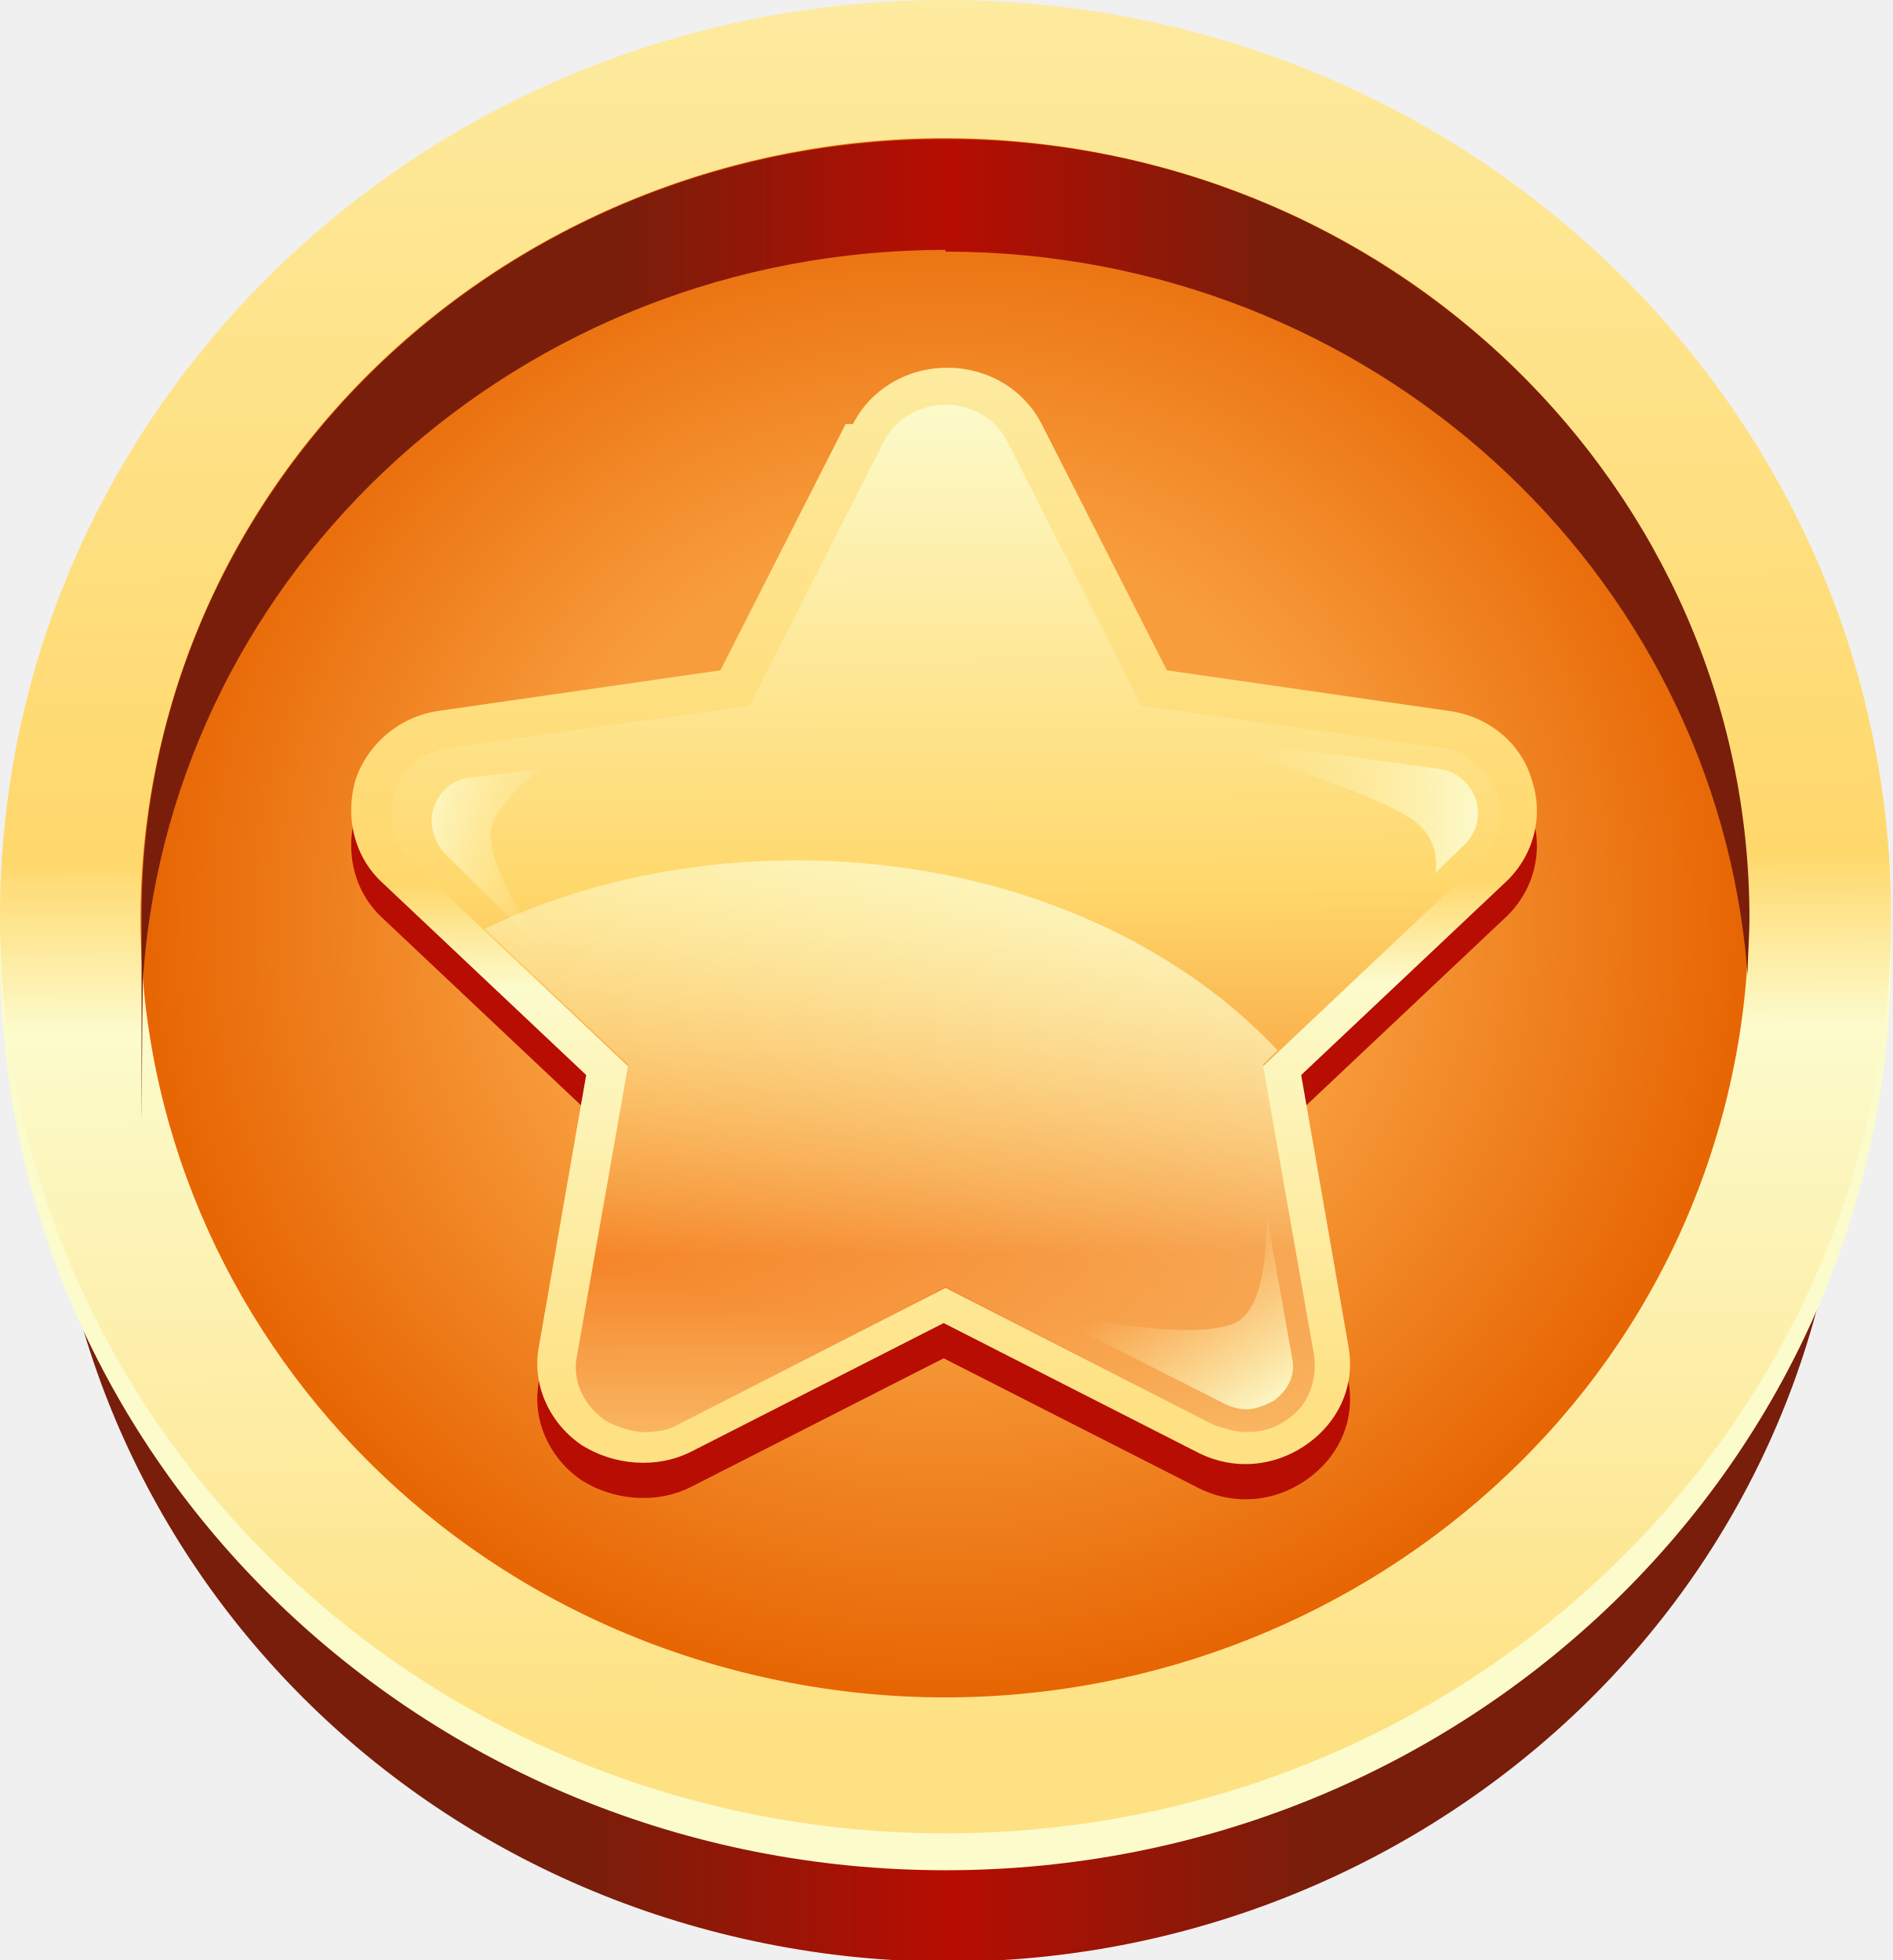
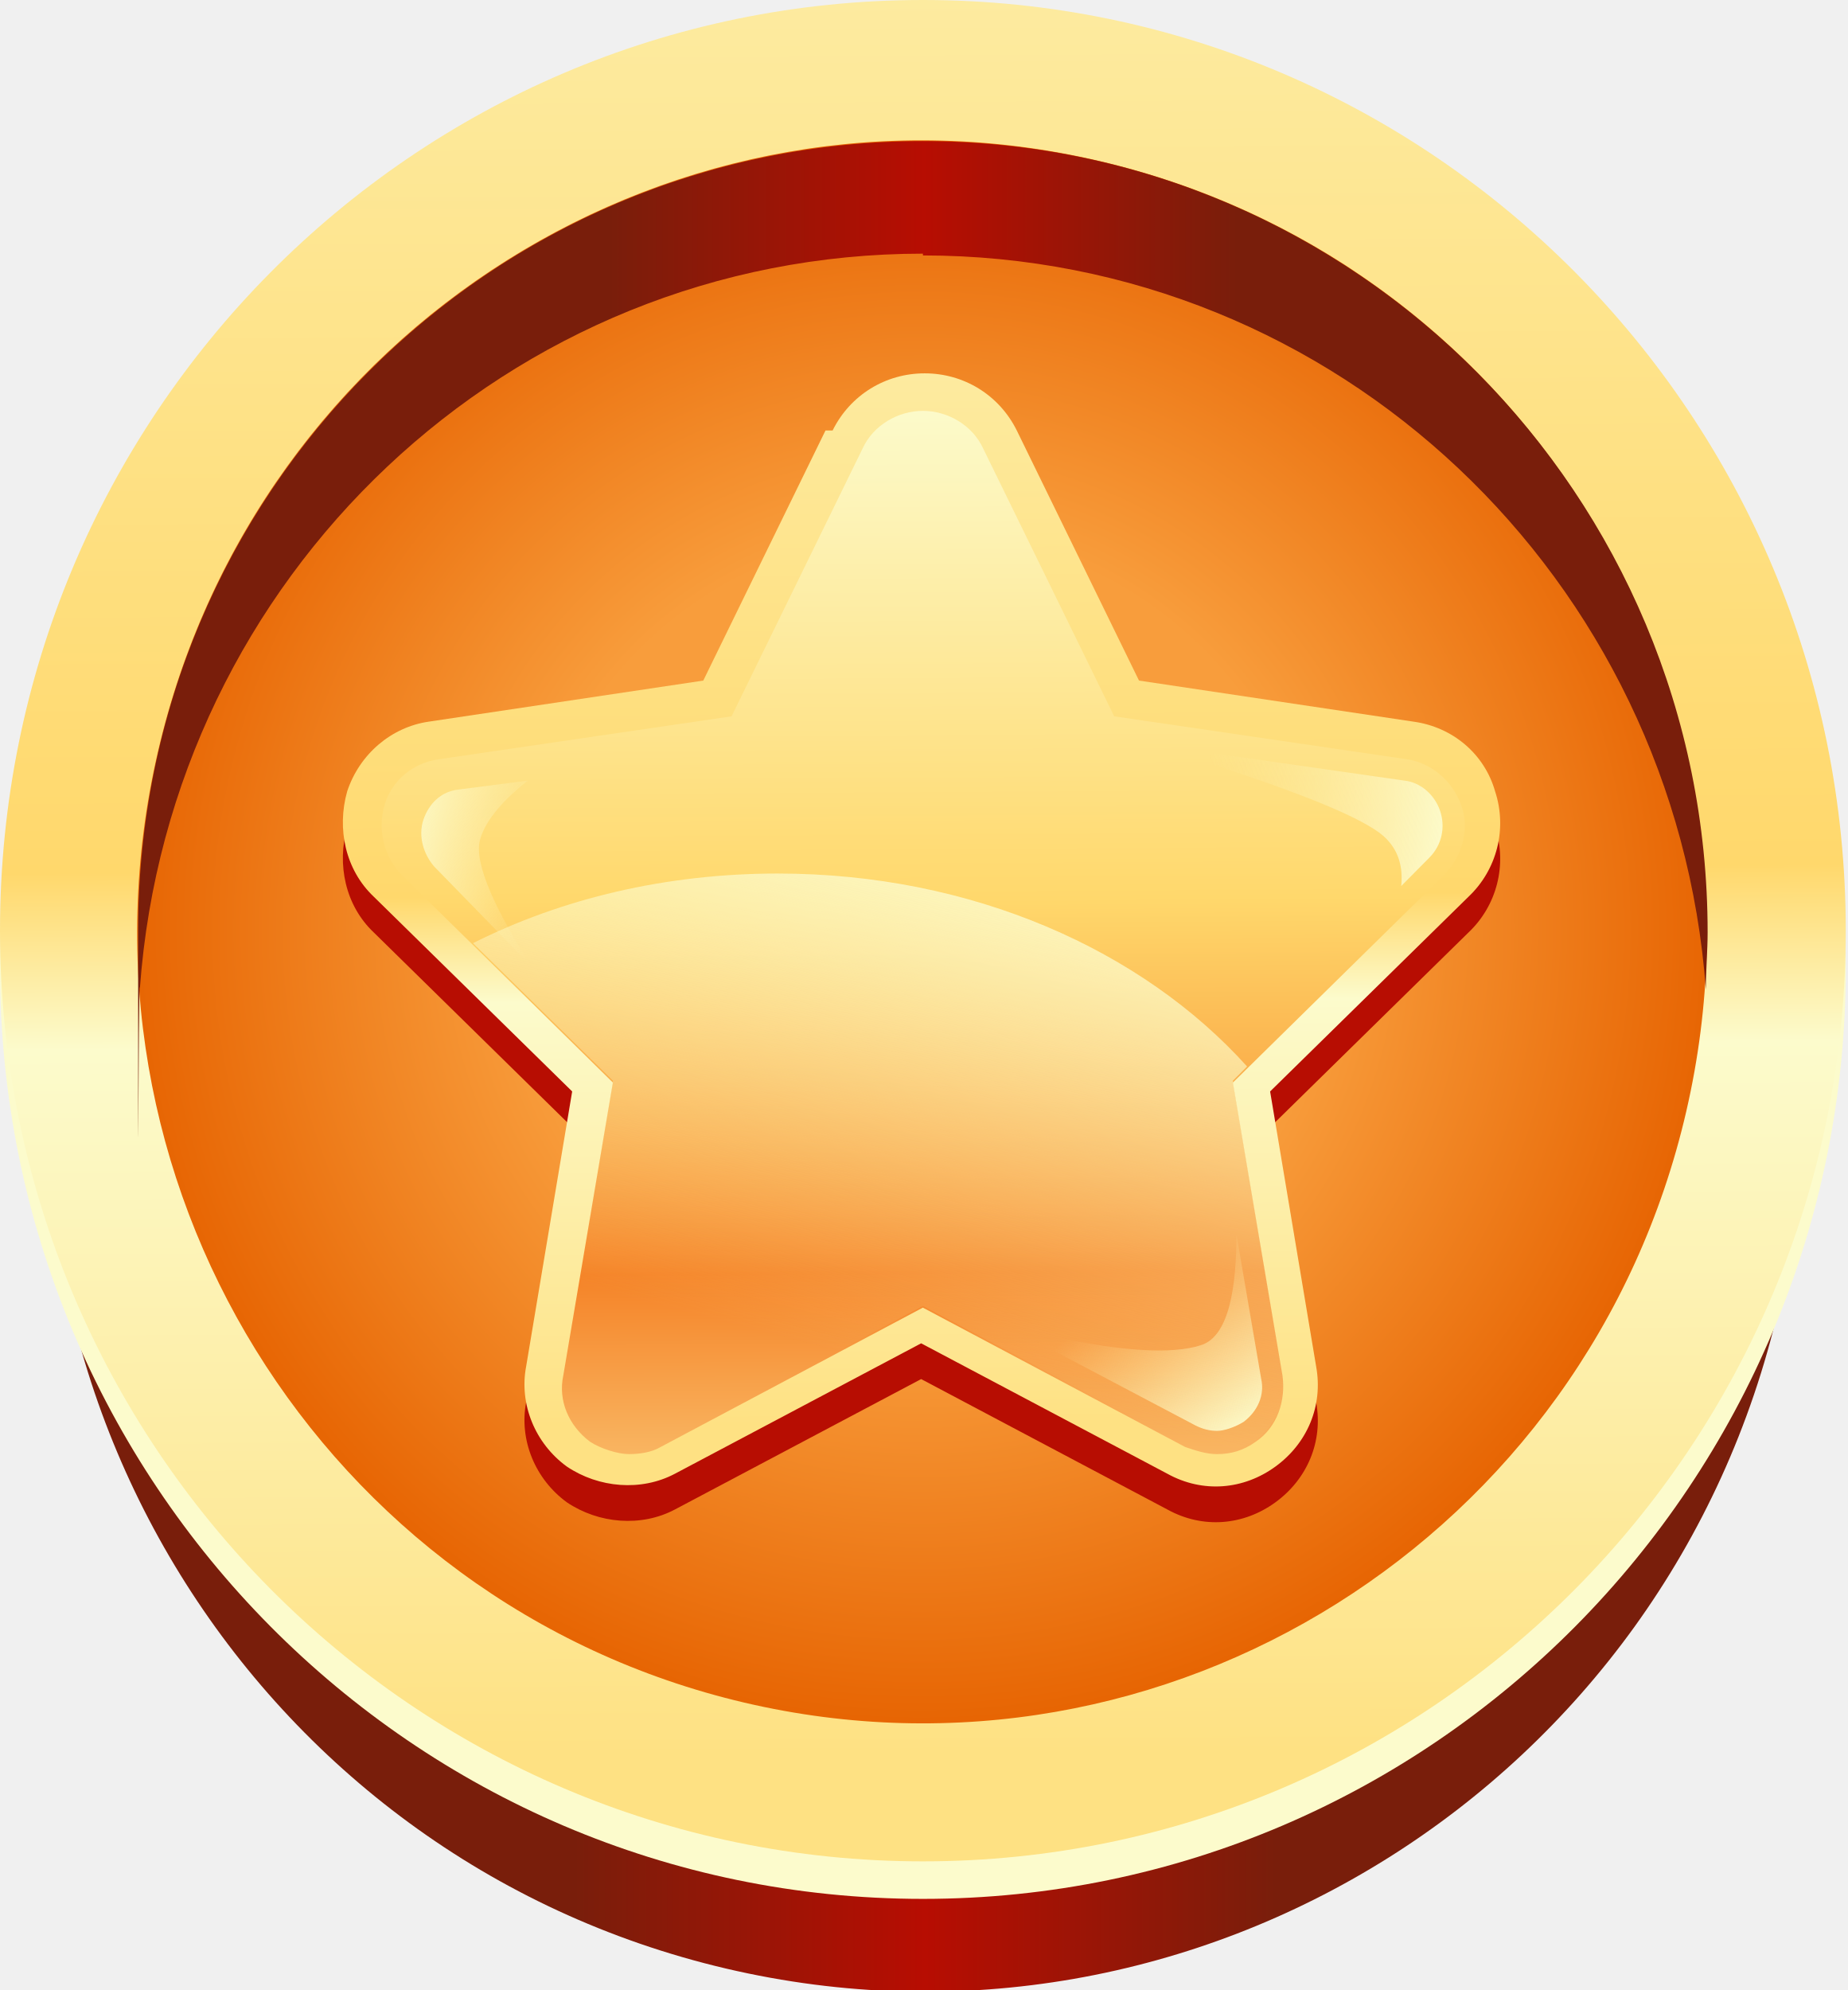
- <svg xmlns="http://www.w3.org/2000/svg" width="28" height="29" viewBox="0 0 28 29" fill="none">
-   <g clip-path="url(#clip0_3277_12179)">
-     <path d="M26.956 19.057C28.619 12.125 24.173 5.199 17.025 3.586C9.877 1.973 2.734 6.284 1.07 13.216C-0.593 20.147 3.853 27.074 11.001 28.687C18.149 30.3 25.293 25.988 26.956 19.057Z" fill="url(#paint0_linear_3277_12179)" />
-     <path d="M13.987 27.672C21.711 27.672 27.973 21.6 27.973 14.11C27.973 6.619 21.711 0.547 13.987 0.547C6.262 0.547 0 6.619 0 14.11C0 21.6 6.262 27.672 13.987 27.672Z" fill="#FCFBCC" />
-     <path d="M13.987 27.126C21.711 27.126 27.973 21.053 27.973 13.563C27.973 6.072 21.711 0 13.987 0C6.262 0 0 6.072 0 13.563C0 21.053 6.262 27.126 13.987 27.126Z" fill="url(#paint1_linear_3277_12179)" />
-     <path d="M25.557 16.193C27.046 9.99 23.067 3.791 16.669 2.347C10.272 0.904 3.879 4.762 2.391 10.966C0.902 17.169 4.881 23.368 11.278 24.812C17.676 26.255 24.068 22.397 25.557 16.193Z" fill="url(#paint2_radial_3277_12179)" />
-     <path d="M13.986 3.723C20.268 3.723 25.396 8.435 25.852 14.422C25.852 14.136 25.879 13.849 25.879 13.589C25.879 7.211 20.537 2.057 13.986 2.057C7.436 2.057 2.094 7.185 2.094 13.563C2.094 19.941 2.094 14.136 2.121 14.396C2.577 8.409 7.704 3.697 13.986 3.697V3.723Z" fill="url(#paint3_linear_3277_12179)" />
-     <path d="M12.617 6.794C12.885 6.274 13.422 5.961 14.013 5.961C14.604 5.961 15.14 6.274 15.409 6.794L17.261 10.439L21.422 11.038C22.013 11.116 22.496 11.506 22.657 12.053C22.845 12.6 22.684 13.198 22.255 13.589L19.248 16.426L19.946 20.435C20.053 21.008 19.811 21.555 19.328 21.893C18.845 22.232 18.228 22.284 17.691 21.997L13.959 20.097L10.228 21.997C9.718 22.258 9.073 22.206 8.59 21.893C8.107 21.555 7.865 20.982 7.973 20.435L8.671 16.426L5.664 13.589C5.234 13.198 5.1 12.6 5.261 12.053C5.449 11.506 5.932 11.116 6.496 11.038L10.657 10.439L12.509 6.794H12.617Z" fill="#B70D02" />
-     <path d="M12.617 6.274C12.885 5.753 13.422 5.441 14.013 5.441C14.604 5.441 15.14 5.753 15.409 6.274L17.261 9.918L21.422 10.517C22.013 10.595 22.496 10.986 22.657 11.532C22.845 12.079 22.684 12.678 22.255 13.068L19.248 15.906L19.946 19.915C20.053 20.487 19.811 21.034 19.328 21.372C18.845 21.711 18.228 21.763 17.691 21.477L13.959 19.576L10.228 21.477C9.718 21.737 9.073 21.685 8.59 21.372C8.107 21.034 7.865 20.461 7.973 19.915L8.671 15.906L5.664 13.068C5.234 12.678 5.1 12.079 5.261 11.532C5.449 10.986 5.932 10.595 6.496 10.517L10.657 9.918L12.509 6.274H12.617Z" fill="url(#paint4_linear_3277_12179)" />
-     <path d="M18.444 21.19C18.283 21.19 18.122 21.138 17.96 21.086L13.987 19.056L10.014 21.086C9.88 21.164 9.692 21.19 9.531 21.19C9.37 21.19 9.101 21.112 8.94 21.008C8.618 20.774 8.457 20.41 8.538 20.045L9.289 15.776L6.095 12.756C5.826 12.496 5.719 12.105 5.826 11.741C5.934 11.376 6.256 11.116 6.659 11.064L11.088 10.439L13.075 6.534C13.236 6.196 13.611 5.988 13.987 5.988C14.363 5.988 14.739 6.196 14.9 6.534L16.887 10.439L21.316 11.064C21.692 11.116 22.014 11.376 22.148 11.741C22.283 12.105 22.148 12.496 21.88 12.756L18.685 15.776L19.437 20.045C19.491 20.41 19.357 20.8 19.034 21.008C18.846 21.138 18.659 21.19 18.444 21.19Z" fill="url(#paint5_linear_3277_12179)" />
-     <path d="M18.739 17.988C18.739 18.743 18.632 19.472 18.202 19.602C17.289 19.889 15.195 19.29 15.195 19.29L18.122 20.774C18.229 20.826 18.336 20.852 18.444 20.852C18.551 20.852 18.712 20.8 18.846 20.722C19.061 20.566 19.169 20.331 19.115 20.097L18.739 17.988Z" fill="url(#paint6_linear_3277_12179)" />
-     <path d="M21.29 11.376L17.316 10.829C17.316 10.829 20.35 11.662 20.967 12.183C21.209 12.391 21.263 12.652 21.236 12.912L21.665 12.495C21.853 12.313 21.907 12.053 21.826 11.819C21.746 11.584 21.531 11.402 21.29 11.376Z" fill="url(#paint7_linear_3277_12179)" />
-     <path d="M8 11.376L6.953 11.506C6.685 11.532 6.497 11.715 6.416 11.949C6.336 12.183 6.416 12.444 6.577 12.626L8.054 14.084C7.571 13.355 7.168 12.6 7.275 12.235C7.356 11.949 7.651 11.636 8 11.376Z" fill="url(#paint8_linear_3277_12179)" />
-     <path d="M11.785 12.73C10.094 12.73 8.51 13.094 7.168 13.745L9.289 15.749L8.537 20.019C8.483 20.383 8.618 20.774 8.94 20.982C9.128 21.112 9.316 21.164 9.53 21.164C9.745 21.164 9.853 21.112 10.014 21.06L13.987 19.03L17.96 21.06C18.094 21.138 18.282 21.164 18.443 21.164C18.604 21.164 18.873 21.086 19.034 20.982C19.356 20.748 19.517 20.383 19.436 20.019L18.685 15.749L18.899 15.541C17.316 13.849 14.738 12.73 11.785 12.73Z" fill="url(#paint9_linear_3277_12179)" />
+ <svg xmlns="http://www.w3.org/2000/svg" width="26" height="28" viewBox="0 0 26 28" fill="none">
+   <g clip-path="url(#clip0_4139_6443)">
+     <path d="M25.031 18.4C26.575 11.707 22.447 5.019 15.809 3.462C9.172 1.905 2.539 6.068 0.994 12.76C-0.551 19.453 3.578 26.14 10.216 27.698C16.853 29.255 23.486 25.092 25.031 18.4Z" fill="url(#paint0_linear_4139_6443)" />
+     <path d="M12.988 26.718C20.16 26.718 25.975 20.855 25.975 13.623C25.975 6.39 20.16 0.527 12.988 0.527C5.815 0.527 0 6.39 0 13.623C0 20.855 5.815 26.718 12.988 26.718Z" fill="#FCFBCC" />
+     <path d="M12.988 26.19C20.16 26.19 25.975 20.327 25.975 13.095C25.975 5.863 20.16 0 12.988 0C5.815 0 0 5.863 0 13.095C0 20.327 5.815 26.19 12.988 26.19Z" fill="url(#paint1_linear_4139_6443)" />
+     <path d="M23.731 15.635C25.114 9.646 21.419 3.66 15.478 2.267C9.538 0.873 3.602 4.598 2.22 10.588C0.837 16.577 4.532 22.562 10.473 23.956C16.413 25.35 22.349 21.625 23.731 15.635Z" fill="url(#paint2_radial_4139_6443)" />
+     <path d="M12.988 3.594C18.821 3.594 23.582 8.143 24.006 13.924C24.006 13.648 24.031 13.371 24.031 13.12C24.031 6.962 19.07 1.985 12.988 1.985C6.905 1.985 1.944 6.937 1.944 13.095C1.944 19.253 1.944 13.648 1.969 13.899C2.393 8.118 7.154 3.569 12.988 3.569V3.594Z" fill="url(#paint3_linear_4139_6443)" />
+     <path d="M11.717 6.56C11.966 6.057 12.464 5.756 13.013 5.756C13.561 5.756 14.06 6.057 14.309 6.56L16.029 10.079L19.893 10.657C20.442 10.732 20.89 11.11 21.04 11.637C21.214 12.165 21.065 12.743 20.666 13.12L17.874 15.86L18.522 19.731C18.622 20.284 18.397 20.811 17.949 21.138C17.5 21.465 16.927 21.515 16.428 21.239L12.963 19.404L9.498 21.239C9.024 21.49 8.426 21.44 7.977 21.138C7.529 20.811 7.304 20.259 7.404 19.731L8.052 15.86L5.26 13.12C4.861 12.743 4.737 12.165 4.886 11.637C5.061 11.11 5.51 10.732 6.033 10.657L9.897 10.079L11.617 6.56H11.717Z" fill="#B70D02" />
+     <path d="M11.717 6.057C11.966 5.555 12.464 5.253 13.013 5.253C13.561 5.253 14.06 5.555 14.309 6.057L16.029 9.576L19.893 10.154C20.442 10.23 20.89 10.607 21.04 11.134C21.214 11.662 21.065 12.24 20.666 12.617L17.874 15.357L18.522 19.228C18.622 19.781 18.397 20.309 17.949 20.635C17.5 20.962 16.927 21.012 16.428 20.736L12.963 18.901L9.498 20.736C9.024 20.987 8.426 20.937 7.977 20.635C7.529 20.309 7.304 19.756 7.404 19.228L8.052 15.357L5.26 12.617C4.861 12.24 4.737 11.662 4.886 11.134C5.061 10.607 5.51 10.23 6.033 10.154L9.897 9.576L11.617 6.057H11.717Z" fill="url(#paint4_linear_4139_6443)" />
+     <path d="M17.125 20.46C16.976 20.46 16.826 20.41 16.677 20.359L12.987 18.399L9.298 20.359C9.173 20.435 8.999 20.46 8.849 20.46C8.7 20.46 8.451 20.384 8.301 20.284C8.002 20.058 7.852 19.706 7.927 19.354L8.625 15.232L5.659 12.316C5.409 12.065 5.31 11.688 5.409 11.336C5.509 10.984 5.808 10.733 6.182 10.682L10.295 10.079L12.14 6.309C12.29 5.982 12.639 5.781 12.987 5.781C13.336 5.781 13.685 5.982 13.835 6.309L15.68 10.079L19.793 10.682C20.142 10.733 20.441 10.984 20.566 11.336C20.69 11.688 20.566 12.065 20.316 12.316L17.35 15.232L18.048 19.354C18.098 19.706 17.973 20.083 17.674 20.284C17.499 20.41 17.325 20.46 17.125 20.46Z" fill="url(#paint5_linear_4139_6443)" />
+     <path d="M17.4 17.368C17.4 18.097 17.3 18.801 16.901 18.927C16.054 19.203 14.109 18.625 14.109 18.625L16.826 20.058C16.926 20.108 17.026 20.133 17.126 20.133C17.225 20.133 17.375 20.083 17.5 20.007C17.699 19.857 17.799 19.63 17.749 19.404L17.4 17.368Z" fill="url(#paint6_linear_4139_6443)" />
+     <path d="M19.768 10.984L16.079 10.456C16.079 10.456 18.896 11.26 19.469 11.763C19.694 11.964 19.744 12.216 19.719 12.467L20.117 12.065C20.292 11.889 20.342 11.637 20.267 11.411C20.192 11.185 19.993 11.009 19.768 10.984Z" fill="url(#paint7_linear_4139_6443)" />
+     <path d="M7.429 10.983L6.457 11.109C6.207 11.134 6.033 11.31 5.958 11.536C5.883 11.763 5.958 12.014 6.108 12.19L7.479 13.597C7.03 12.894 6.656 12.165 6.756 11.813C6.831 11.536 7.105 11.235 7.429 10.983Z" fill="url(#paint8_linear_4139_6443)" />
+     <path d="M10.944 12.291C9.373 12.291 7.903 12.643 6.656 13.271L8.626 15.207L7.928 19.329C7.878 19.681 8.002 20.058 8.302 20.259C8.476 20.384 8.65 20.435 8.85 20.435C9.049 20.435 9.149 20.384 9.299 20.334L12.988 18.374L16.677 20.334C16.802 20.41 16.977 20.435 17.126 20.435C17.276 20.435 17.525 20.359 17.674 20.259C17.974 20.032 18.123 19.681 18.048 19.329L17.35 15.207L17.55 15.006C16.079 13.372 13.686 12.291 10.944 12.291Z" fill="url(#paint9_linear_4139_6443)" />
  </g>
  <defs>
-     <linearGradient id="paint0_linear_3277_12179" x1="0.719" y1="16.13" x2="27.323" y2="16.13" gradientUnits="userSpaceOnUse">
+     <linearGradient id="paint0_linear_4139_6443" x1="0.668" y1="15.574" x2="25.371" y2="15.574" gradientUnits="userSpaceOnUse">
      <stop offset="0.3" stop-color="#791E0B" />
      <stop offset="0.5" stop-color="#B70D02" />
      <stop offset="0.7" stop-color="#791E0B" />
    </linearGradient>
-     <linearGradient id="paint1_linear_3277_12179" x1="13.933" y1="-0.208" x2="14.059" y2="25.538" gradientUnits="userSpaceOnUse">
+     <linearGradient id="paint1_linear_4139_6443" x1="12.938" y1="-0.201" x2="13.064" y2="24.657" gradientUnits="userSpaceOnUse">
      <stop stop-color="#FDEBA0" />
      <stop offset="0.5" stop-color="#FFD86C" />
      <stop offset="0.6" stop-color="#FCFBCC" />
      <stop offset="1" stop-color="#FEE183" />
    </linearGradient>
-     <radialGradient id="paint2_radial_3277_12179" cx="0" cy="0" r="1" gradientUnits="userSpaceOnUse" gradientTransform="translate(13.9655 13.5605) scale(11.8926 11.5323)">
+     <radialGradient id="paint2_radial_4139_6443" cx="0" cy="0" r="1" gradientUnits="userSpaceOnUse" gradientTransform="translate(12.9676 13.093) scale(11.0431 11.1346)">
      <stop offset="0.5" stop-color="#F89D3C" />
      <stop offset="1" stop-color="#E76503" />
    </radialGradient>
-     <linearGradient id="paint3_linear_3277_12179" x1="2.094" y1="8.226" x2="25.906" y2="8.226" gradientUnits="userSpaceOnUse">
+     <linearGradient id="paint3_linear_4139_6443" x1="1.944" y1="7.942" x2="24.056" y2="7.942" gradientUnits="userSpaceOnUse">
      <stop offset="0.3" stop-color="#791E0B" />
      <stop offset="0.5" stop-color="#B70D02" />
      <stop offset="0.7" stop-color="#791E0B" />
    </linearGradient>
-     <linearGradient id="paint4_linear_3277_12179" x1="13.959" y1="5.337" x2="14.035" y2="20.748" gradientUnits="userSpaceOnUse">
+     <linearGradient id="paint4_linear_4139_6443" x1="12.963" y1="5.152" x2="13.039" y2="20.032" gradientUnits="userSpaceOnUse">
      <stop stop-color="#FDEBA0" />
      <stop offset="0.5" stop-color="#FFD86C" />
      <stop offset="0.6" stop-color="#FCFBCC" />
      <stop offset="1" stop-color="#FEE183" />
    </linearGradient>
-     <linearGradient id="paint5_linear_3277_12179" x1="13.96" y1="5.831" x2="14.062" y2="24.002" gradientUnits="userSpaceOnUse">
+     <linearGradient id="paint5_linear_4139_6443" x1="12.963" y1="5.63" x2="13.064" y2="23.174" gradientUnits="userSpaceOnUse">
      <stop stop-color="#FCFBCC" />
      <stop offset="0.4" stop-color="#FFD86C" />
      <stop offset="0.7" stop-color="#F58327" />
      <stop offset="1" stop-color="#FDEBA0" />
    </linearGradient>
-     <linearGradient id="paint6_linear_3277_12179" x1="17.128" y1="18.847" x2="18.648" y2="21.026" gradientUnits="userSpaceOnUse">
+     <linearGradient id="paint6_linear_4139_6443" x1="15.904" y1="18.198" x2="17.391" y2="20.247" gradientUnits="userSpaceOnUse">
      <stop stop-color="#FDEBA0" stop-opacity="0" />
      <stop offset="1" stop-color="#FCFBCC" />
    </linearGradient>
-     <linearGradient id="paint7_linear_3277_12179" x1="18.256" y1="11.741" x2="21.958" y2="12.128" gradientUnits="userSpaceOnUse">
+     <linearGradient id="paint7_linear_4139_6443" x1="16.952" y1="11.336" x2="20.392" y2="11.682" gradientUnits="userSpaceOnUse">
      <stop stop-color="#FDEBA0" stop-opacity="0" />
      <stop offset="1" stop-color="#FCFBCC" />
    </linearGradient>
-     <linearGradient id="paint8_linear_3277_12179" x1="8.296" y1="12.782" x2="6.02" y2="12.285" gradientUnits="userSpaceOnUse">
+     <linearGradient id="paint8_linear_4139_6443" x1="7.703" y1="12.341" x2="5.583" y2="11.895" gradientUnits="userSpaceOnUse">
      <stop stop-color="#FDEBA0" stop-opacity="0" />
      <stop offset="1" stop-color="#FCFBCC" />
    </linearGradient>
-     <linearGradient id="paint9_linear_3277_12179" x1="14.631" y1="11.923" x2="12.757" y2="19.707" gradientUnits="userSpaceOnUse">
+     <linearGradient id="paint9_linear_4139_6443" x1="13.586" y1="11.512" x2="11.713" y2="18.995" gradientUnits="userSpaceOnUse">
      <stop stop-color="#FCFBCC" />
      <stop offset="1" stop-color="#FDEBA0" stop-opacity="0" />
    </linearGradient>
-     <clipPath id="clip0_3277_12179">
-       <rect width="28" height="29" fill="white" />
+     <clipPath id="clip0_4139_6443">
+       <rect width="26" height="28" fill="white" />
    </clipPath>
  </defs>
</svg>
